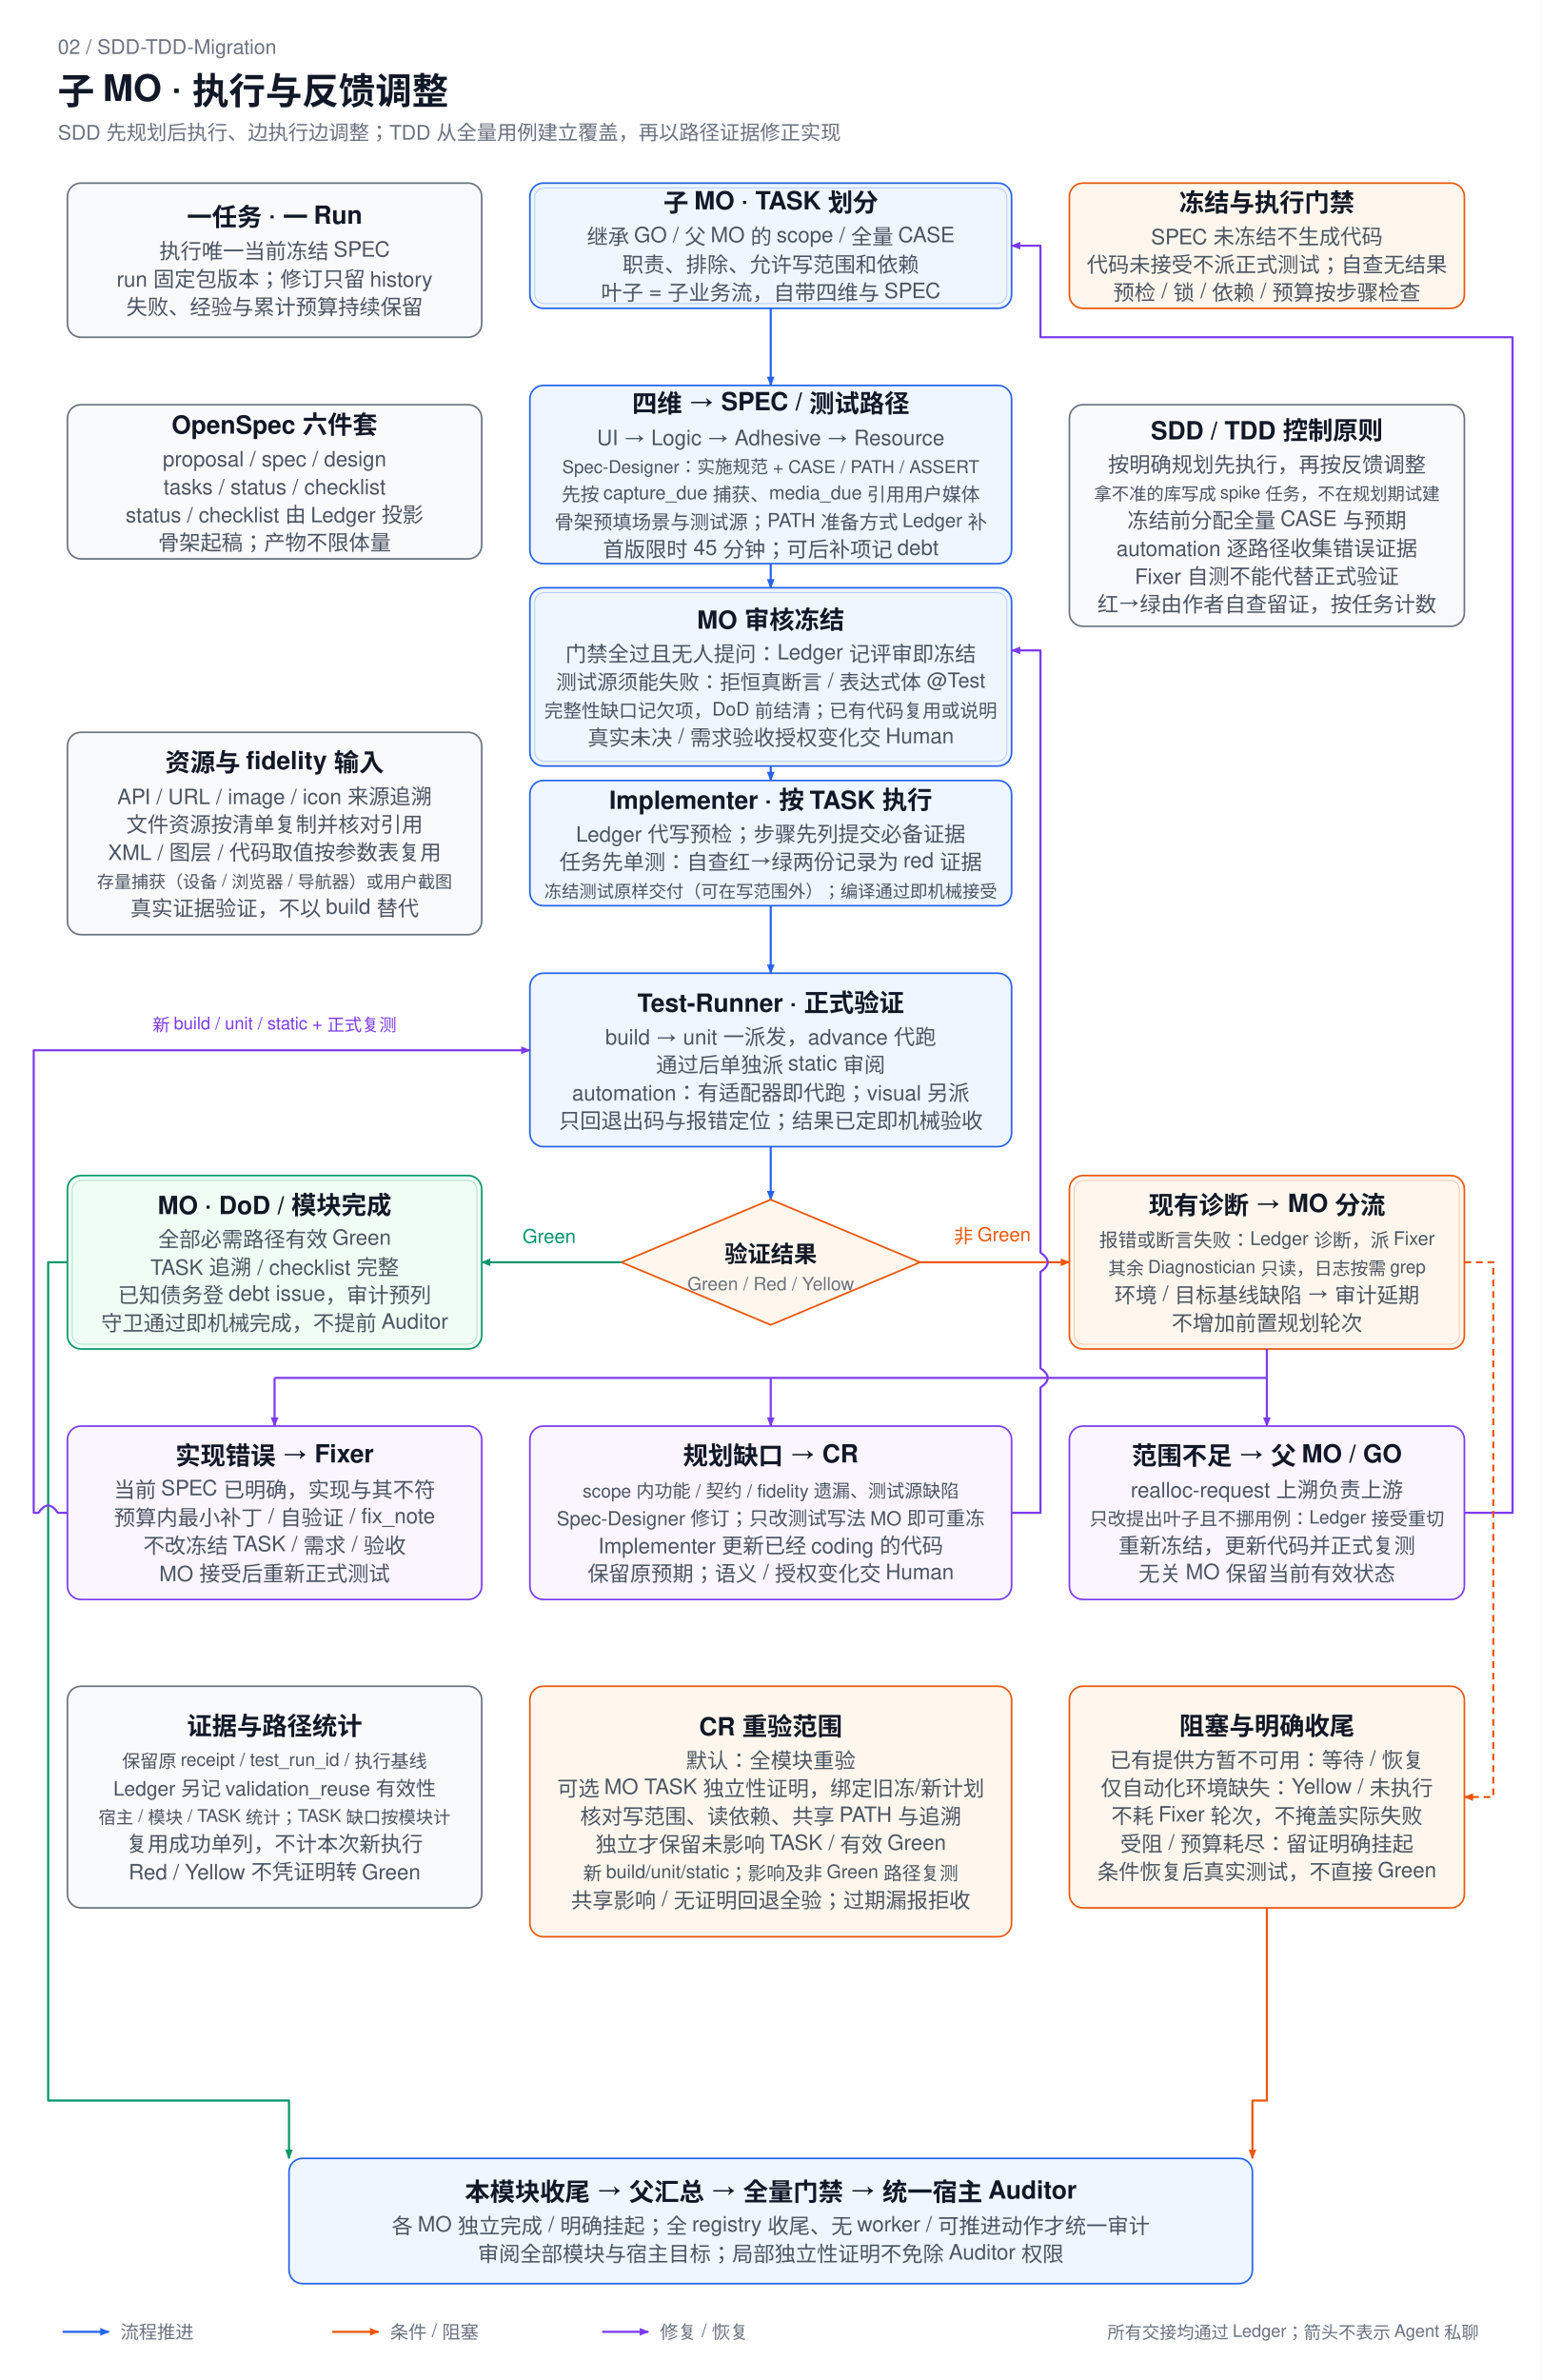
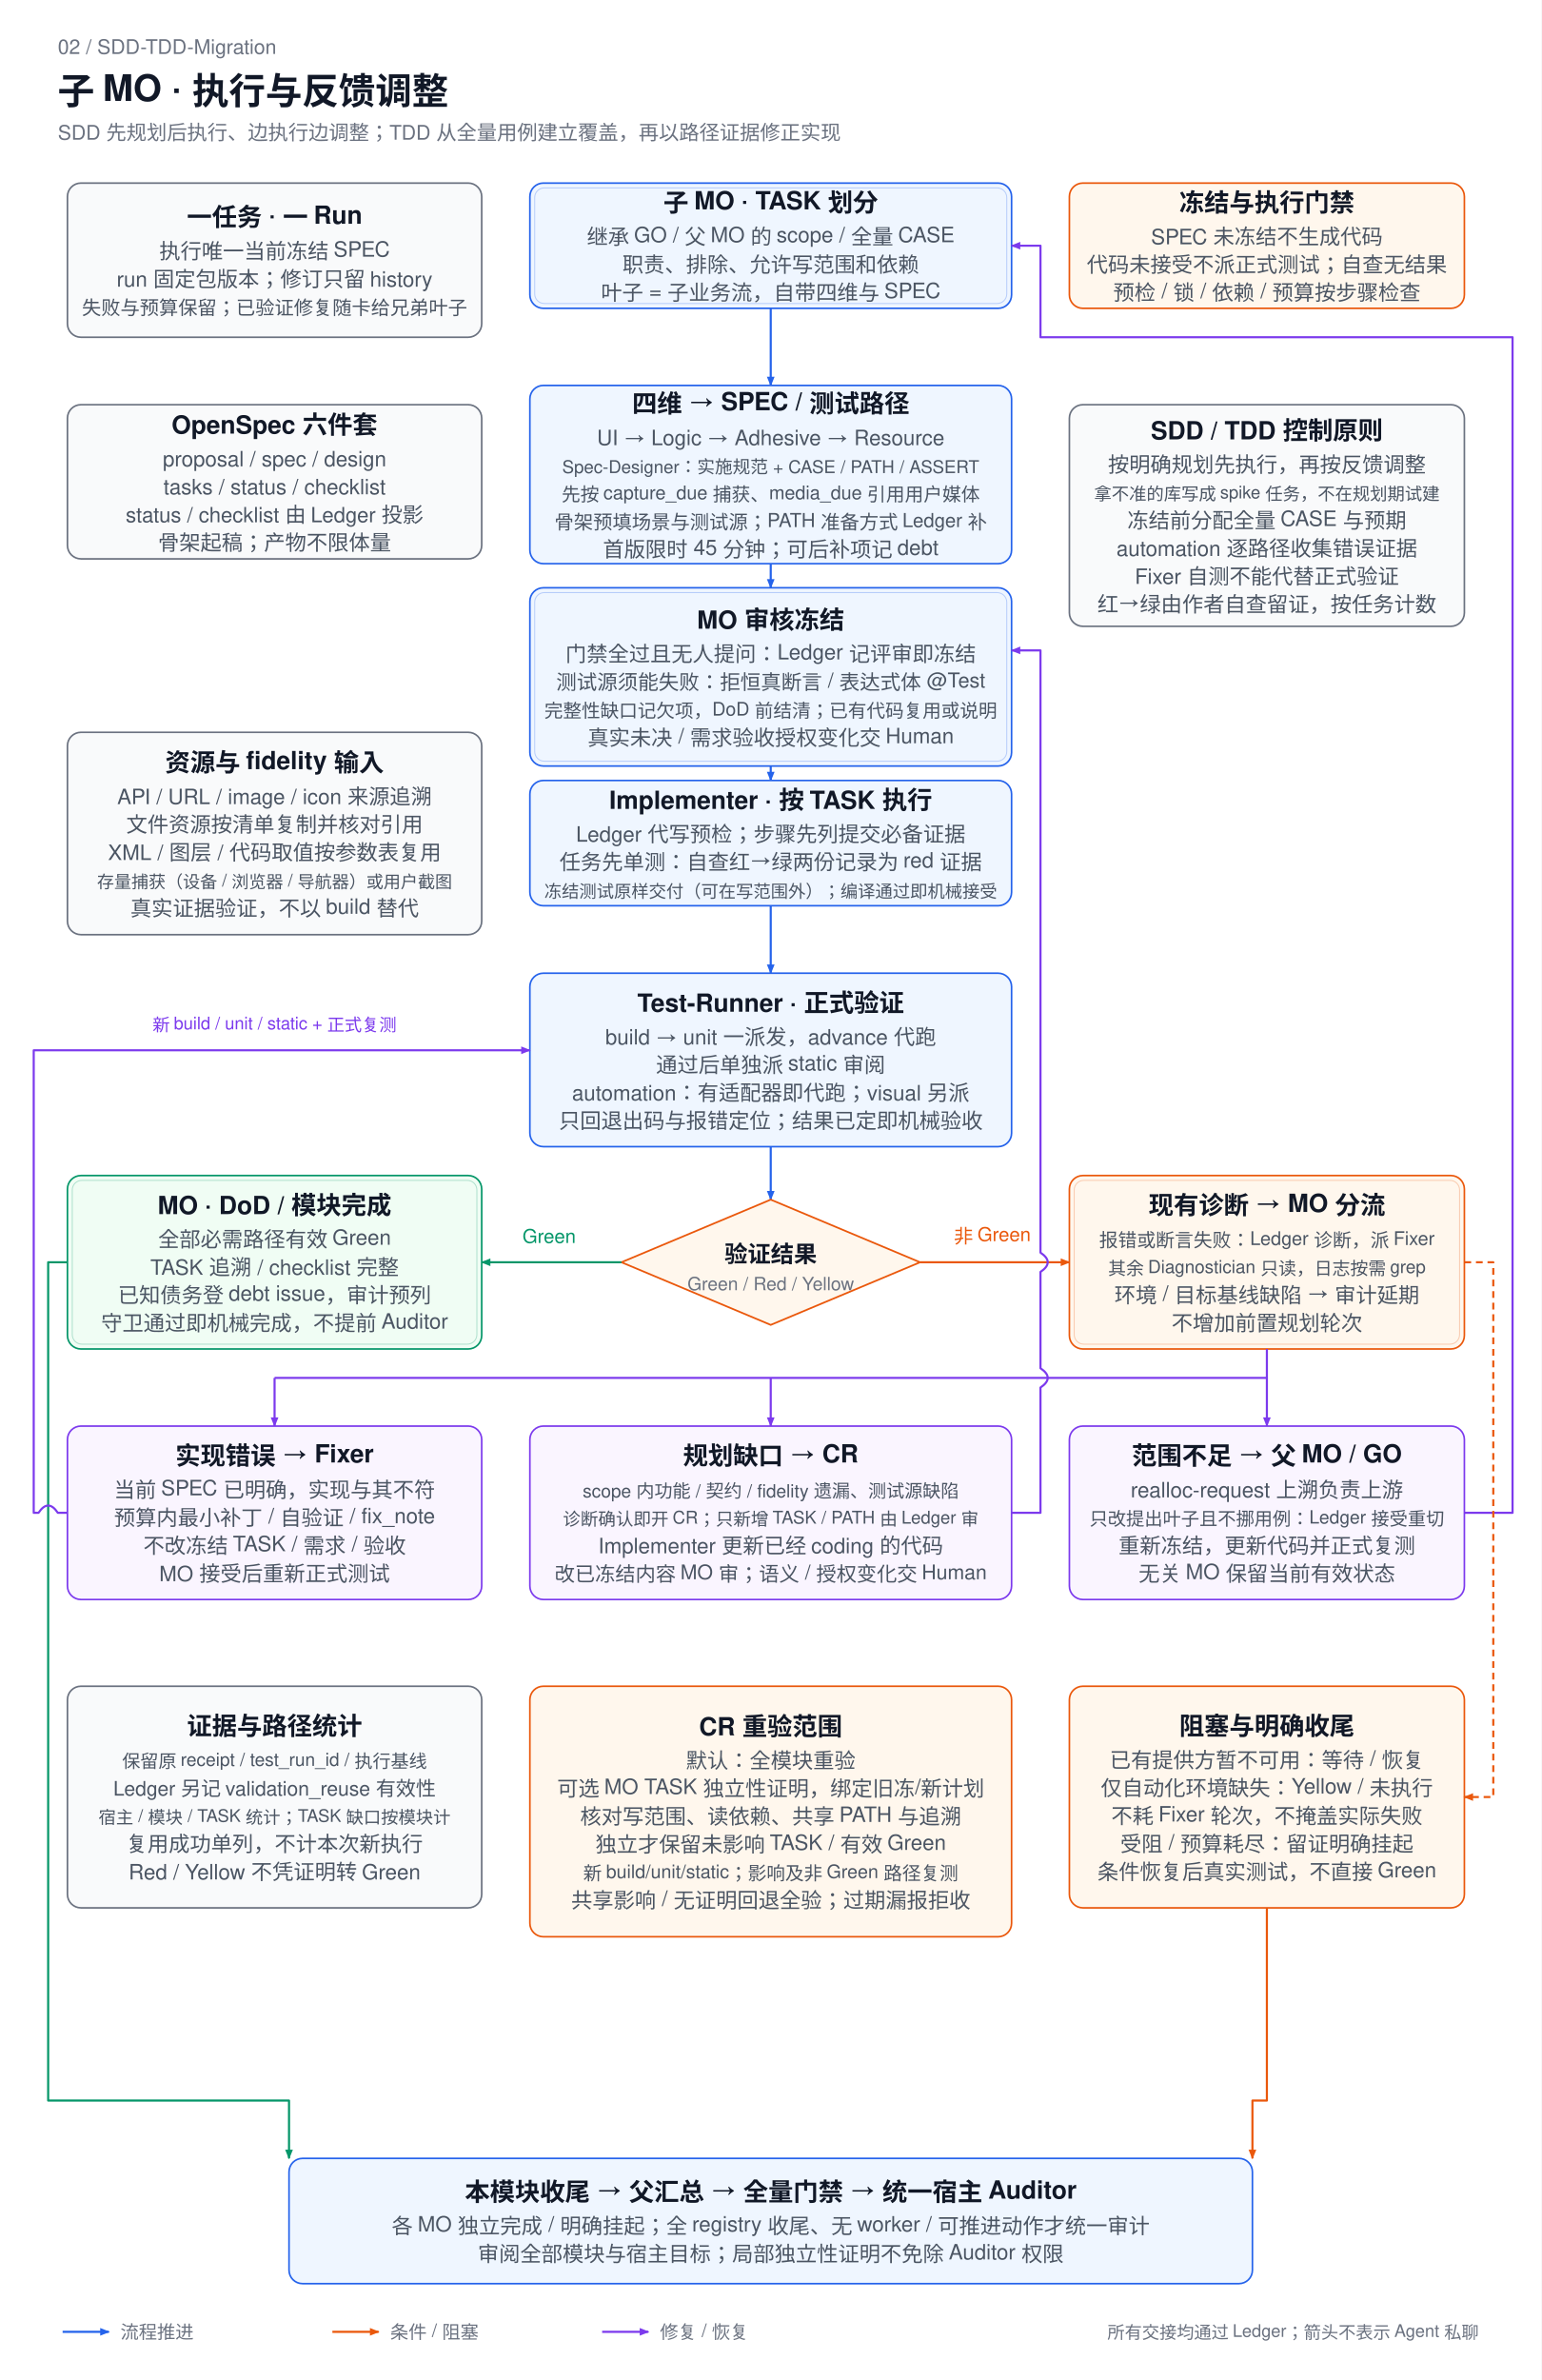
<svg xmlns="http://www.w3.org/2000/svg" width="1600" height="2470" viewBox="0 0 1600 2470" role="img" aria-labelledby="title desc">
  <style>text {font-family: "Helvetica Neue", Helvetica, Arial, "PingFang SC", "Microsoft YaHei", sans-serif;}</style>
  <defs>
    <marker id="arrow-blue" markerWidth="10" markerHeight="8" refX="9" refY="4" orient="auto" markerUnits="userSpaceOnUse">
      <path d="M0,0 L10,4 L0,8 Z" fill="#2563eb" />
    </marker>
    <marker id="arrow-orange" markerWidth="10" markerHeight="8" refX="9" refY="4" orient="auto" markerUnits="userSpaceOnUse">
      <path d="M0,0 L10,4 L0,8 Z" fill="#ea580c" />
    </marker>
    <marker id="arrow-green" markerWidth="10" markerHeight="8" refX="9" refY="4" orient="auto" markerUnits="userSpaceOnUse">
      <path d="M0,0 L10,4 L0,8 Z" fill="#059669" />
    </marker>
    <marker id="arrow-purple" markerWidth="10" markerHeight="8" refX="9" refY="4" orient="auto" markerUnits="userSpaceOnUse">
      <path d="M0,0 L10,4 L0,8 Z" fill="#7c3aed" />
    </marker>
    <marker id="arrow-gray" markerWidth="10" markerHeight="8" refX="9" refY="4" orient="auto" markerUnits="userSpaceOnUse">
      <path d="M0,0 L10,4 L0,8 Z" fill="#6b7280" />
    </marker>
  </defs>
  <rect width="1600" height="2470" fill="white" />
  <text x="60" y="56" font-size="21.00" fill="#6b7280" text-anchor="start" font-weight="400">02  /  SDD-TDD-Migration</text>
  <text x="60" y="108" font-size="38.00" fill="#111827" text-anchor="start" font-weight="700">子 MO · 执行与反馈调整</text>
  <text x="60" y="145" font-size="21.00" fill="#6b7280" text-anchor="start" font-weight="400">SDD 先规划后执行、边执行边调整；TDD 从全量用例建立覆盖，再以路径证据修正实现</text>
  <rect x="550" y="190" width="500" height="130" rx="14" fill="#eff6ff" stroke="#2563eb" stroke-width="1.7" />
  <rect x="555" y="195" width="490" height="120" rx="10" fill="none" stroke="#2563eb" stroke-opacity="0.28" />
  <text x="800.0" y="219.5" font-size="26.00" fill="#111827" text-anchor="middle" font-weight="650">子 MO · TASK 划分</text>
  <text x="800.0" y="253.5" font-size="22.00" fill="#4b5563" text-anchor="middle" font-weight="400">继承 GO / 父 MO 的 scope / 全量 CASE</text>
  <text x="800.0" y="282.5" font-size="22.00" fill="#4b5563" text-anchor="middle" font-weight="400">职责、排除、允许写范围和依赖</text>
  <text x="800.0" y="311.5" font-size="22.00" fill="#4b5563" text-anchor="middle" font-weight="400">叶子 = 子业务流，自带四维与 SPEC</text>
  <path d="M800,320 L800,400" fill="none" stroke="#2563eb" stroke-width="2.2" stroke-linejoin="round" marker-end="url(#arrow-blue)" />
  <rect x="550" y="400" width="500" height="185" rx="14" fill="#eff6ff" stroke="#2563eb" stroke-width="1.7" />
  <text x="800.0" y="428.0" font-size="26.00" fill="#111827" text-anchor="middle" font-weight="650">四维 → SPEC / 测试路径</text>
  <text x="800.0" y="462.0" font-size="22.00" fill="#4b5563" text-anchor="middle" font-weight="400">UI → Logic → Adhesive → Resource</text>
  <text x="800.0" y="491.0" font-size="18.42" fill="#4b5563" text-anchor="middle" font-weight="400">Spec-Designer：实施规范 + CASE / PATH / ASSERT</text>
  <text x="800.0" y="520.0" font-size="19.49" fill="#4b5563" text-anchor="middle" font-weight="400">先按 capture_due 捕获、media_due 引用用户媒体</text>
  <text x="800.0" y="549.0" font-size="20.08" fill="#4b5563" text-anchor="middle" font-weight="400">骨架预填场景与测试源；PATH 准备方式 Ledger 补</text>
  <text x="800.0" y="578.0" font-size="22.00" fill="#4b5563" text-anchor="middle" font-weight="400">首版限时 45 分钟；可后补项记 debt</text>
  <path d="M800,585 L800,610" fill="none" stroke="#2563eb" stroke-width="2.2" stroke-linejoin="round" marker-end="url(#arrow-blue)" />
  <rect x="550" y="610" width="500" height="185" rx="14" fill="#eff6ff" stroke="#2563eb" stroke-width="1.7" />
  <rect x="555" y="615" width="490" height="175" rx="10" fill="none" stroke="#2563eb" stroke-opacity="0.28" />
  <text x="800.0" y="652.5" font-size="26.00" fill="#111827" text-anchor="middle" font-weight="650">MO 审核冻结</text>
  <text x="800.0" y="686.5" font-size="22.00" fill="#4b5563" text-anchor="middle" font-weight="400">门禁全过且无人提问：Ledger 记评审即冻结</text>
  <text x="800.0" y="715.5" font-size="21.24" fill="#4b5563" text-anchor="middle" font-weight="400">测试源须能失败：拒恒真断言 / 表达式体 @Test</text>
  <text x="800.0" y="744.5" font-size="19.36" fill="#4b5563" text-anchor="middle" font-weight="400">完整性缺口记欠项，DoD 前结清；已有代码复用或说明</text>
  <text x="800.0" y="773.5" font-size="22.00" fill="#4b5563" text-anchor="middle" font-weight="400">真实未决 / 需求验收授权变化交 Human</text>
  <path d="M800,795 L800,810" fill="none" stroke="#2563eb" stroke-width="2.2" stroke-linejoin="round" marker-end="url(#arrow-blue)" />
  <rect x="550" y="810" width="500" height="130" rx="14" fill="#eff6ff" stroke="#2563eb" stroke-width="1.7" />
  <text x="800.0" y="839.5" font-size="26.00" fill="#111827" text-anchor="middle" font-weight="650">Implementer · 按 TASK 执行</text>
  <text x="800.0" y="873.5" font-size="22.00" fill="#4b5563" text-anchor="middle" font-weight="400">Ledger 代写预检；步骤先列提交必备证据</text>
  <text x="800.0" y="902.5" font-size="22.00" fill="#4b5563" text-anchor="middle" font-weight="400">任务先单测：自查红→绿两份记录为 red 证据</text>
  <text x="800.0" y="931.5" font-size="18.08" fill="#4b5563" text-anchor="middle" font-weight="400">冻结测试原样交付（可在写范围外）；编译通过即机械接受</text>
  <path d="M800,940 L800,1010" fill="none" stroke="#2563eb" stroke-width="2.2" stroke-linejoin="round" marker-end="url(#arrow-blue)" />
  <rect x="550" y="1010" width="500" height="180" rx="14" fill="#eff6ff" stroke="#2563eb" stroke-width="1.7" />
  <text x="800.0" y="1050.0" font-size="26.00" fill="#111827" text-anchor="middle" font-weight="650">Test-Runner · 正式验证</text>
  <text x="800.0" y="1084.0" font-size="22.00" fill="#4b5563" text-anchor="middle" font-weight="400">build → unit 一派发，advance 代跑</text>
  <text x="800.0" y="1113.0" font-size="22.00" fill="#4b5563" text-anchor="middle" font-weight="400">通过后单独派 static 审阅</text>
  <text x="800.0" y="1142.0" font-size="22.00" fill="#4b5563" text-anchor="middle" font-weight="400">automation：有适配器即代跑；visual 另派</text>
  <text x="800.0" y="1171.0" font-size="22.00" fill="#4b5563" text-anchor="middle" font-weight="400">只回退出码与报错定位；结果已定即机械验收</text>
  <path d="M800,1190 L800,1245" fill="none" stroke="#2563eb" stroke-width="2.2" stroke-linejoin="round" marker-end="url(#arrow-blue)" />
  <path d="M800,1245.0 L955.0,1310 L800,1375.0 L645.0,1310 Z" fill="#fff7ed" stroke="#ea580c" stroke-width="1.8" />
  <text x="800" y="1310" font-size="24.00" fill="#111827" text-anchor="middle" font-weight="650">验证结果</text>
  <text x="800" y="1339" font-size="19.00" fill="#6b7280" text-anchor="middle" font-weight="400">Green / Red / Yellow</text>
  <path d="M645,1310 L500,1310" fill="none" stroke="#059669" stroke-width="2.2" stroke-linejoin="round" marker-end="url(#arrow-green)" />
  <rect x="532.5" y="1270" width="75.0" height="29" rx="4" fill="white" opacity="0.97" />
  <text x="570" y="1290" font-size="20.00" fill="#059669" text-anchor="middle" font-weight="400">Green</text>
  <rect x="70" y="1220" width="430" height="180" rx="14" fill="#f0fdf4" stroke="#059669" stroke-width="1.7" />
  <rect x="75" y="1225" width="420" height="170" rx="10" fill="none" stroke="#059669" stroke-opacity="0.28" />
  <text x="285.0" y="1260.0" font-size="26.00" fill="#111827" text-anchor="middle" font-weight="650">MO · DoD / 模块完成</text>
  <text x="285.0" y="1294.0" font-size="22.00" fill="#4b5563" text-anchor="middle" font-weight="400">全部必需路径有效 Green</text>
  <text x="285.0" y="1323.0" font-size="22.00" fill="#4b5563" text-anchor="middle" font-weight="400">TASK 追溯 / checklist 完整</text>
  <text x="285.0" y="1352.0" font-size="22.00" fill="#4b5563" text-anchor="middle" font-weight="400">已知债务登 debt issue，审计预列</text>
  <text x="285.0" y="1381.0" font-size="22.00" fill="#4b5563" text-anchor="middle" font-weight="400">守卫通过即机械完成，不提前 Auditor</text>
  <path d="M70,1310 L50,1310 L50,2180 L300,2180 L300,2240" fill="none" stroke="#059669" stroke-width="2.2" stroke-linejoin="round" marker-end="url(#arrow-green)" />
  <path d="M955,1310 L1110,1310" fill="none" stroke="#ea580c" stroke-width="2.2" stroke-linejoin="round" marker-end="url(#arrow-orange)" />
  <rect x="976.8" y="1270" width="106.4" height="29" rx="4" fill="white" opacity="0.97" />
  <text x="1030" y="1290" font-size="20.00" fill="#ea580c" text-anchor="middle" font-weight="400">非 Green</text>
  <rect x="1110" y="1220" width="410" height="180" rx="14" fill="#fff7ed" stroke="#ea580c" stroke-width="1.7" />
  <rect x="1115" y="1225" width="400" height="170" rx="10" fill="none" stroke="#ea580c" stroke-opacity="0.28" />
  <text x="1315.0" y="1260.0" font-size="26.00" fill="#111827" text-anchor="middle" font-weight="650">现有诊断 → MO 分流</text>
  <text x="1315.0" y="1294.0" font-size="19.58" fill="#4b5563" text-anchor="middle" font-weight="400">报错或断言失败：Ledger 诊断，派 Fixer</text>
  <text x="1315.0" y="1323.0" font-size="18.63" fill="#4b5563" text-anchor="middle" font-weight="400">其余 Diagnostician 只读，日志按需 grep</text>
  <text x="1315.0" y="1352.0" font-size="22.00" fill="#4b5563" text-anchor="middle" font-weight="400">环境 / 目标基线缺陷 → 审计延期</text>
  <text x="1315.0" y="1381.0" font-size="22.00" fill="#4b5563" text-anchor="middle" font-weight="400">不增加前置规划轮次</text>
  <path d="M1315,1400 L1315,1430 L285,1430" fill="none" stroke="#7c3aed" stroke-width="2.2" stroke-linejoin="round" />
  <path d="M285,1430 L285,1480" fill="none" stroke="#7c3aed" stroke-width="2.2" stroke-linejoin="round" marker-end="url(#arrow-purple)" />
  <path d="M800,1430 L800,1480" fill="none" stroke="#7c3aed" stroke-width="2.2" stroke-linejoin="round" marker-end="url(#arrow-purple)" />
  <path d="M1315,1430 L1315,1480" fill="none" stroke="#7c3aed" stroke-width="2.2" stroke-linejoin="round" marker-end="url(#arrow-purple)" />
  <rect x="70" y="1480" width="430" height="180" rx="14" fill="#faf5ff" stroke="#7c3aed" stroke-width="1.7" />
  <text x="285.0" y="1520.0" font-size="26.00" fill="#111827" text-anchor="middle" font-weight="650">实现错误 → Fixer</text>
  <text x="285.0" y="1554.0" font-size="22.00" fill="#4b5563" text-anchor="middle" font-weight="400">当前 SPEC 已明确，实现与其不符</text>
  <text x="285.0" y="1583.0" font-size="22.00" fill="#4b5563" text-anchor="middle" font-weight="400">预算内最小补丁 / 自验证 / fix_note</text>
  <text x="285.0" y="1612.0" font-size="22.00" fill="#4b5563" text-anchor="middle" font-weight="400">不改冻结 TASK / 需求 / 验收</text>
  <text x="285.0" y="1641.0" font-size="22.00" fill="#4b5563" text-anchor="middle" font-weight="400">MO 接受后重新正式测试</text>
  <path d="M70,1570 L60,1570 Q50,1555 40,1570 L35,1570 L35,1090 L550,1090" fill="none" stroke="#7c3aed" stroke-width="2.2" stroke-linejoin="round" marker-end="url(#arrow-purple)" />
  <rect x="102.75" y="1052" width="364.5" height="27" rx="4" fill="white" opacity="0.97" />
  <text x="285" y="1070" font-size="18.00" fill="#7c3aed" text-anchor="middle" font-weight="400">新 build / unit / static + 正式复测</text>
  <rect x="550" y="1480" width="500" height="180" rx="14" fill="#faf5ff" stroke="#7c3aed" stroke-width="1.7" />
  <text x="800.0" y="1520.0" font-size="26.00" fill="#111827" text-anchor="middle" font-weight="650">规划缺口 → CR</text>
  <text x="800.0" y="1554.0" font-size="18.82" fill="#4b5563" text-anchor="middle" font-weight="400">scope 内功能 / 契约 / fidelity 遗漏、测试源缺陷</text>
-   <text x="800.0" y="1583.0" font-size="20.21" fill="#4b5563" text-anchor="middle" font-weight="400">Spec-Designer 修订；只改测试写法 MO 即可重冻</text>
+   <text x="800.0" y="1583.0" font-size="18.30" fill="#4b5563" text-anchor="middle" font-weight="400">诊断确认即开 CR；只新增 TASK / PATH 由 Ledger 审</text>
  <text x="800.0" y="1612.0" font-size="22.00" fill="#4b5563" text-anchor="middle" font-weight="400">Implementer 更新已经 coding 的代码</text>
-   <text x="800.0" y="1641.0" font-size="22.00" fill="#4b5563" text-anchor="middle" font-weight="400">保留原预期；语义 / 授权变化交 Human</text>
+   <text x="800.0" y="1641.0" font-size="20.97" fill="#4b5563" text-anchor="middle" font-weight="400">改已冻结内容 MO 审；语义 / 授权变化交 Human</text>
  <path d="M1050,1570 L1080,1570 L1080,1440 Q1095,1430 1080,1420 L1080,1320 Q1095,1310 1080,1300 L1080,675 L1050,675" fill="none" stroke="#7c3aed" stroke-width="2.2" stroke-linejoin="round" marker-end="url(#arrow-purple)" />
  <rect x="1110" y="1480" width="410" height="180" rx="14" fill="#faf5ff" stroke="#7c3aed" stroke-width="1.7" />
  <text x="1315.0" y="1520.0" font-size="26.00" fill="#111827" text-anchor="middle" font-weight="650">范围不足 → 父 MO / GO</text>
  <text x="1315.0" y="1554.0" font-size="22.00" fill="#4b5563" text-anchor="middle" font-weight="400">realloc-request 上溯负责上游</text>
  <text x="1315.0" y="1583.0" font-size="19.01" fill="#4b5563" text-anchor="middle" font-weight="400">只改提出叶子且不挪用例：Ledger 接受重切</text>
  <text x="1315.0" y="1612.0" font-size="22.00" fill="#4b5563" text-anchor="middle" font-weight="400">重新冻结，更新代码并正式复测</text>
  <text x="1315.0" y="1641.0" font-size="22.00" fill="#4b5563" text-anchor="middle" font-weight="400">无关 MO 保留当前有效状态</text>
  <path d="M1520,1570 L1570,1570 L1570,350 L1080,350 L1080,255 L1050,255" fill="none" stroke="#7c3aed" stroke-width="2.2" stroke-linejoin="round" marker-end="url(#arrow-purple)" />
  <rect x="550" y="1750" width="500" height="260" rx="14" fill="#fff7ed" stroke="#ea580c" stroke-width="1.7" />
  <text x="800.0" y="1801.0" font-size="26.00" fill="#111827" text-anchor="middle" font-weight="650">CR 重验范围</text>
  <text x="800.0" y="1835.0" font-size="22.00" fill="#4b5563" text-anchor="middle" font-weight="400">默认：全模块重验</text>
  <text x="800.0" y="1864.0" font-size="22.00" fill="#4b5563" text-anchor="middle" font-weight="400">可选 MO TASK 独立性证明，绑定旧冻/新计划</text>
  <text x="800.0" y="1893.0" font-size="22.00" fill="#4b5563" text-anchor="middle" font-weight="400">核对写范围、读依赖、共享 PATH 与追溯</text>
  <text x="800.0" y="1922.0" font-size="22.00" fill="#4b5563" text-anchor="middle" font-weight="400">独立才保留未影响 TASK / 有效 Green</text>
  <text x="800.0" y="1951.0" font-size="19.38" fill="#4b5563" text-anchor="middle" font-weight="400">新 build/unit/static；影响及非 Green 路径复测</text>
  <text x="800.0" y="1980.0" font-size="22.00" fill="#4b5563" text-anchor="middle" font-weight="400">共享影响 / 无证明回退全验；过期漏报拒收</text>
  <rect x="70" y="1750" width="430" height="230" rx="14" fill="#f9fafb" stroke="#6b7280" stroke-width="1.7" />
  <text x="285.0" y="1800.5" font-size="26.00" fill="#111827" text-anchor="middle" font-weight="650">证据与路径统计</text>
  <text x="285.0" y="1834.5" font-size="18.82" fill="#4b5563" text-anchor="middle" font-weight="400">保留原 receipt / test_run_id / 执行基线</text>
  <text x="285.0" y="1863.5" font-size="20.78" fill="#4b5563" text-anchor="middle" font-weight="400">Ledger 另记 validation_reuse 有效性</text>
  <text x="285.0" y="1892.5" font-size="18.08" fill="#4b5563" text-anchor="middle" font-weight="400">宿主 / 模块 / TASK 统计；TASK 缺口按模块计</text>
  <text x="285.0" y="1921.5" font-size="22.00" fill="#4b5563" text-anchor="middle" font-weight="400">复用成功单列，不计本次新执行</text>
  <text x="285.0" y="1950.5" font-size="22.00" fill="#4b5563" text-anchor="middle" font-weight="400">Red / Yellow 不凭证明转 Green</text>
  <rect x="1110" y="1750" width="410" height="230" rx="14" fill="#fff7ed" stroke="#ea580c" stroke-width="1.7" />
  <text x="1315.0" y="1800.5" font-size="26.00" fill="#111827" text-anchor="middle" font-weight="650">阻塞与明确收尾</text>
  <text x="1315.0" y="1834.5" font-size="22.00" fill="#4b5563" text-anchor="middle" font-weight="400">已有提供方暂不可用：等待 / 恢复</text>
  <text x="1315.0" y="1863.5" font-size="22.00" fill="#4b5563" text-anchor="middle" font-weight="400">仅自动化环境缺失：Yellow / 未执行</text>
  <text x="1315.0" y="1892.5" font-size="22.00" fill="#4b5563" text-anchor="middle" font-weight="400">不耗 Fixer 轮次，不掩盖实际失败</text>
  <text x="1315.0" y="1921.5" font-size="22.00" fill="#4b5563" text-anchor="middle" font-weight="400">受阻 / 预算耗尽：留证明确挂起</text>
  <text x="1315.0" y="1950.5" font-size="22.00" fill="#4b5563" text-anchor="middle" font-weight="400">条件恢复后真实测试，不直接 Green</text>
  <path d="M1520,1310 L1550,1310 L1550,1865 L1520,1865" fill="none" stroke="#ea580c" stroke-width="2.2" stroke-linejoin="round" stroke-dasharray="7 5" marker-end="url(#arrow-orange)" />
  <path d="M1315,1980 L1315,2180 L1300,2180 L1300,2240" fill="none" stroke="#ea580c" stroke-width="2.2" stroke-linejoin="round" marker-end="url(#arrow-orange)" />
  <rect x="300" y="2240" width="1000" height="130" rx="14" fill="#eff6ff" stroke="#2563eb" stroke-width="1.7" />
  <text x="800.0" y="2284.0" font-size="26.00" fill="#111827" text-anchor="middle" font-weight="650">本模块收尾 → 父汇总 → 全量门禁 → 统一宿主 Auditor</text>
  <text x="800.0" y="2318.0" font-size="22.00" fill="#4b5563" text-anchor="middle" font-weight="400">各 MO 独立完成 / 明确挂起；全 registry 收尾、无 worker / 可推进动作才统一审计</text>
  <text x="800.0" y="2347.0" font-size="22.00" fill="#4b5563" text-anchor="middle" font-weight="400">审阅全部模块与宿主目标；局部独立性证明不免除 Auditor 权限</text>
  <rect x="70" y="190" width="430" height="160" rx="14" fill="#f9fafb" stroke="#6b7280" stroke-width="1.7" />
  <text x="285.0" y="234.5" font-size="26.00" fill="#111827" text-anchor="middle" font-weight="650">一任务 · 一 Run</text>
  <text x="285.0" y="268.5" font-size="22.00" fill="#4b5563" text-anchor="middle" font-weight="400">执行唯一当前冻结 SPEC</text>
  <text x="285.0" y="297.5" font-size="22.00" fill="#4b5563" text-anchor="middle" font-weight="400">run 固定包版本；修订只留 history</text>
-   <text x="285.0" y="326.5" font-size="22.00" fill="#4b5563" text-anchor="middle" font-weight="400">失败、经验与累计预算持续保留</text>
+   <text x="285.0" y="326.5" font-size="20.00" fill="#4b5563" text-anchor="middle" font-weight="400">失败与预算保留；已验证修复随卡给兄弟叶子</text>
  <rect x="70" y="420" width="430" height="160" rx="14" fill="#f9fafb" stroke="#6b7280" stroke-width="1.7" />
  <text x="285.0" y="450.0" font-size="26.00" fill="#111827" text-anchor="middle" font-weight="650">OpenSpec 六件套</text>
  <text x="285.0" y="484.0" font-size="22.00" fill="#4b5563" text-anchor="middle" font-weight="400">proposal / spec / design</text>
  <text x="285.0" y="513.0" font-size="22.00" fill="#4b5563" text-anchor="middle" font-weight="400">tasks / status / checklist</text>
  <text x="285.0" y="542.0" font-size="21.75" fill="#4b5563" text-anchor="middle" font-weight="400">status / checklist 由 Ledger 投影</text>
  <text x="285.0" y="571.0" font-size="22.00" fill="#4b5563" text-anchor="middle" font-weight="400">骨架起稿；产物不限体量</text>
  <rect x="70" y="760" width="430" height="210" rx="14" fill="#f9fafb" stroke="#6b7280" stroke-width="1.7" />
  <text x="285.0" y="800.5" font-size="26.00" fill="#111827" text-anchor="middle" font-weight="650">资源与 fidelity 输入</text>
  <text x="285.0" y="834.5" font-size="21.92" fill="#4b5563" text-anchor="middle" font-weight="400">API / URL / image / icon 来源追溯</text>
  <text x="285.0" y="863.5" font-size="22.00" fill="#4b5563" text-anchor="middle" font-weight="400">文件资源按清单复制并核对引用</text>
  <text x="285.0" y="892.5" font-size="22.00" fill="#4b5563" text-anchor="middle" font-weight="400">XML / 图层 / 代码取值按参数表复用</text>
  <text x="285.0" y="921.5" font-size="17.84" fill="#4b5563" text-anchor="middle" font-weight="400">存量捕获（设备 / 浏览器 / 导航器）或用户截图</text>
  <text x="285.0" y="950.5" font-size="22.00" fill="#4b5563" text-anchor="middle" font-weight="400">真实证据验证，不以 build 替代</text>
  <rect x="1110" y="190" width="410" height="130" rx="14" fill="#fff7ed" stroke="#ea580c" stroke-width="1.7" />
  <text x="1315.0" y="219.5" font-size="26.00" fill="#111827" text-anchor="middle" font-weight="650">冻结与执行门禁</text>
  <text x="1315.0" y="253.5" font-size="22.00" fill="#4b5563" text-anchor="middle" font-weight="400">SPEC 未冻结不生成代码</text>
  <text x="1315.0" y="282.5" font-size="22.00" fill="#4b5563" text-anchor="middle" font-weight="400">代码未接受不派正式测试；自查无结果</text>
  <text x="1315.0" y="311.5" font-size="22.00" fill="#4b5563" text-anchor="middle" font-weight="400">预检 / 锁 / 依赖 / 预算按步骤检查</text>
  <rect x="1110" y="420" width="410" height="230" rx="14" fill="#f9fafb" stroke="#6b7280" stroke-width="1.7" />
  <text x="1315.0" y="456.0" font-size="26.00" fill="#111827" text-anchor="middle" font-weight="650">SDD / TDD 控制原则</text>
  <text x="1315.0" y="490.0" font-size="22.00" fill="#4b5563" text-anchor="middle" font-weight="400">按明确规划先执行，再按反馈调整</text>
  <text x="1315.0" y="519.0" font-size="18.10" fill="#4b5563" text-anchor="middle" font-weight="400">拿不准的库写成 spike 任务，不在规划期试建</text>
  <text x="1315.0" y="548.0" font-size="22.00" fill="#4b5563" text-anchor="middle" font-weight="400">冻结前分配全量 CASE 与预期</text>
  <text x="1315.0" y="577.0" font-size="22.00" fill="#4b5563" text-anchor="middle" font-weight="400">automation 逐路径收集错误证据</text>
  <text x="1315.0" y="606.0" font-size="22.00" fill="#4b5563" text-anchor="middle" font-weight="400">Fixer 自测不能代替正式验证</text>
  <text x="1315.0" y="635.0" font-size="22.00" fill="#4b5563" text-anchor="middle" font-weight="400">红→绿由作者自查留证，按任务计数</text>
  <path d="M65,2420 L113,2420" fill="none" stroke="#2563eb" stroke-width="2.2" stroke-linejoin="round" marker-end="url(#arrow-blue)" />
  <text x="125" y="2427" font-size="19.00" fill="#6b7280" text-anchor="start" font-weight="400">流程推进</text>
  <path d="M345,2420 L393,2420" fill="none" stroke="#ea580c" stroke-width="2.2" stroke-linejoin="round" marker-end="url(#arrow-orange)" />
  <text x="405" y="2427" font-size="19.00" fill="#6b7280" text-anchor="start" font-weight="400">条件 / 阻塞</text>
  <path d="M625,2420 L673,2420" fill="none" stroke="#7c3aed" stroke-width="2.2" stroke-linejoin="round" marker-end="url(#arrow-purple)" />
  <text x="685" y="2427" font-size="19.00" fill="#6b7280" text-anchor="start" font-weight="400">修复 / 恢复</text>
  <text x="1535" y="2427" font-size="18.00" fill="#6b7280" text-anchor="end" font-weight="400">所有交接均通过 Ledger；箭头不表示 Agent 私聊</text>
</svg>
